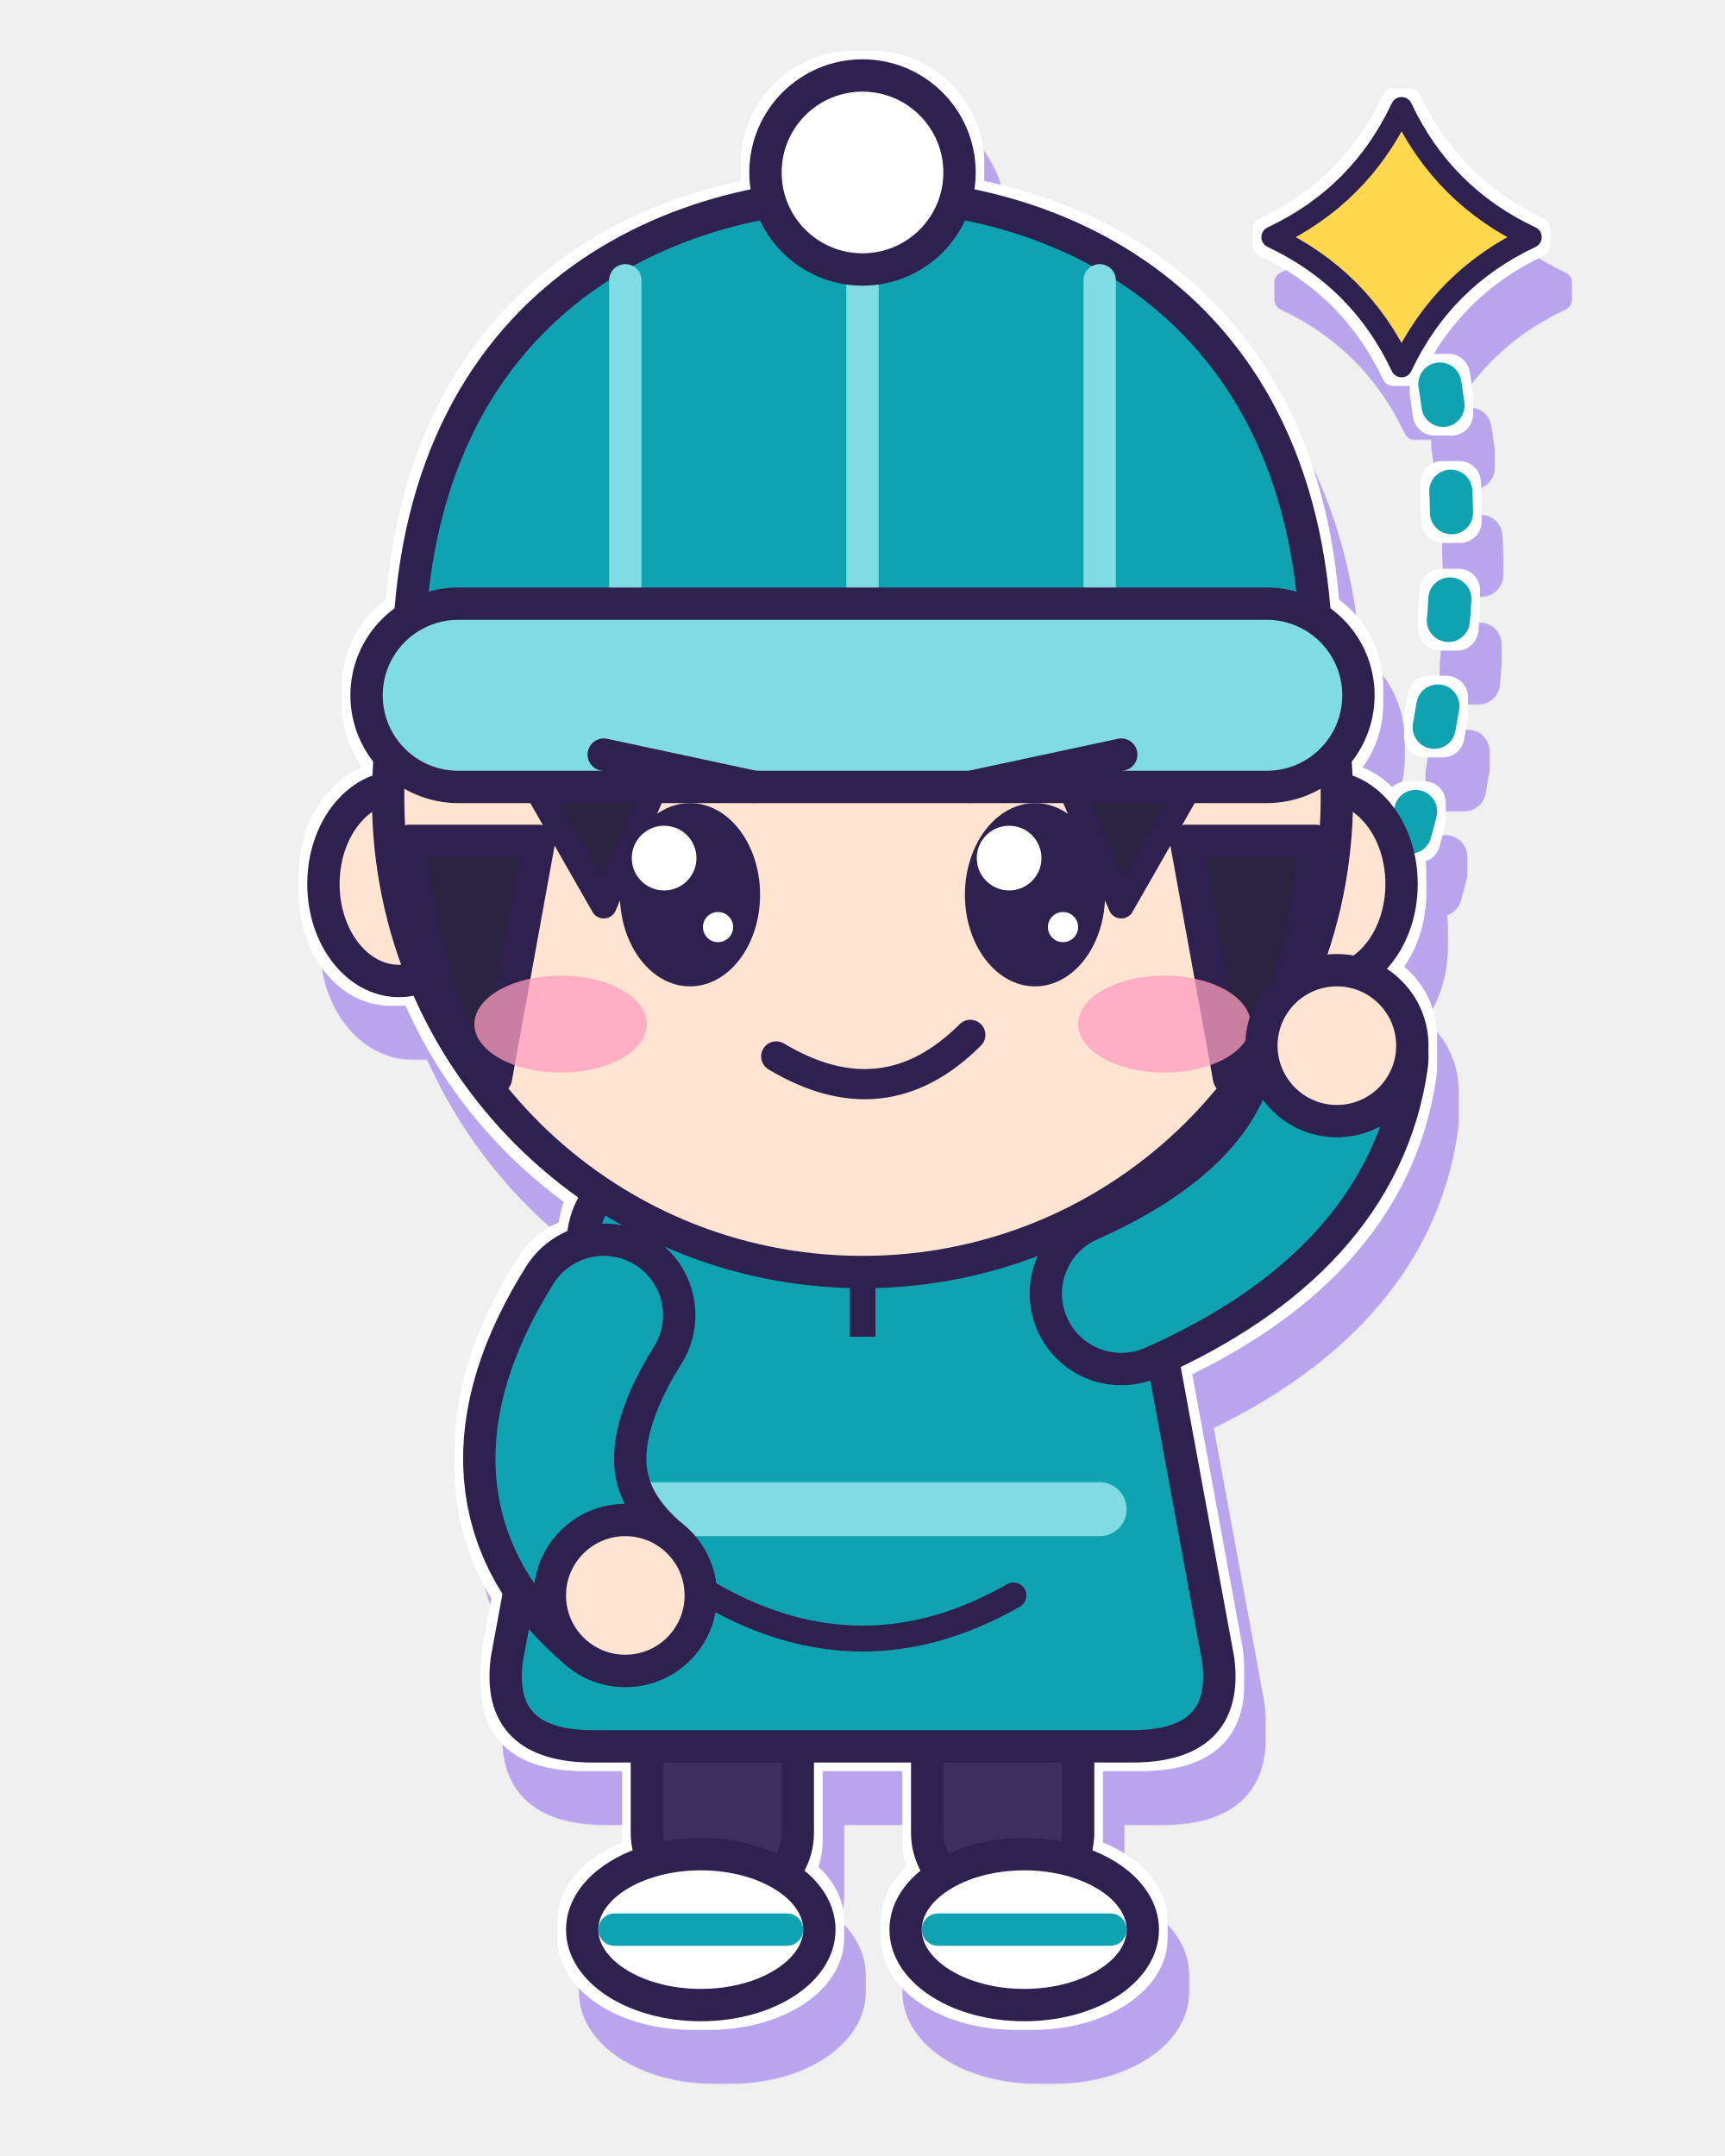
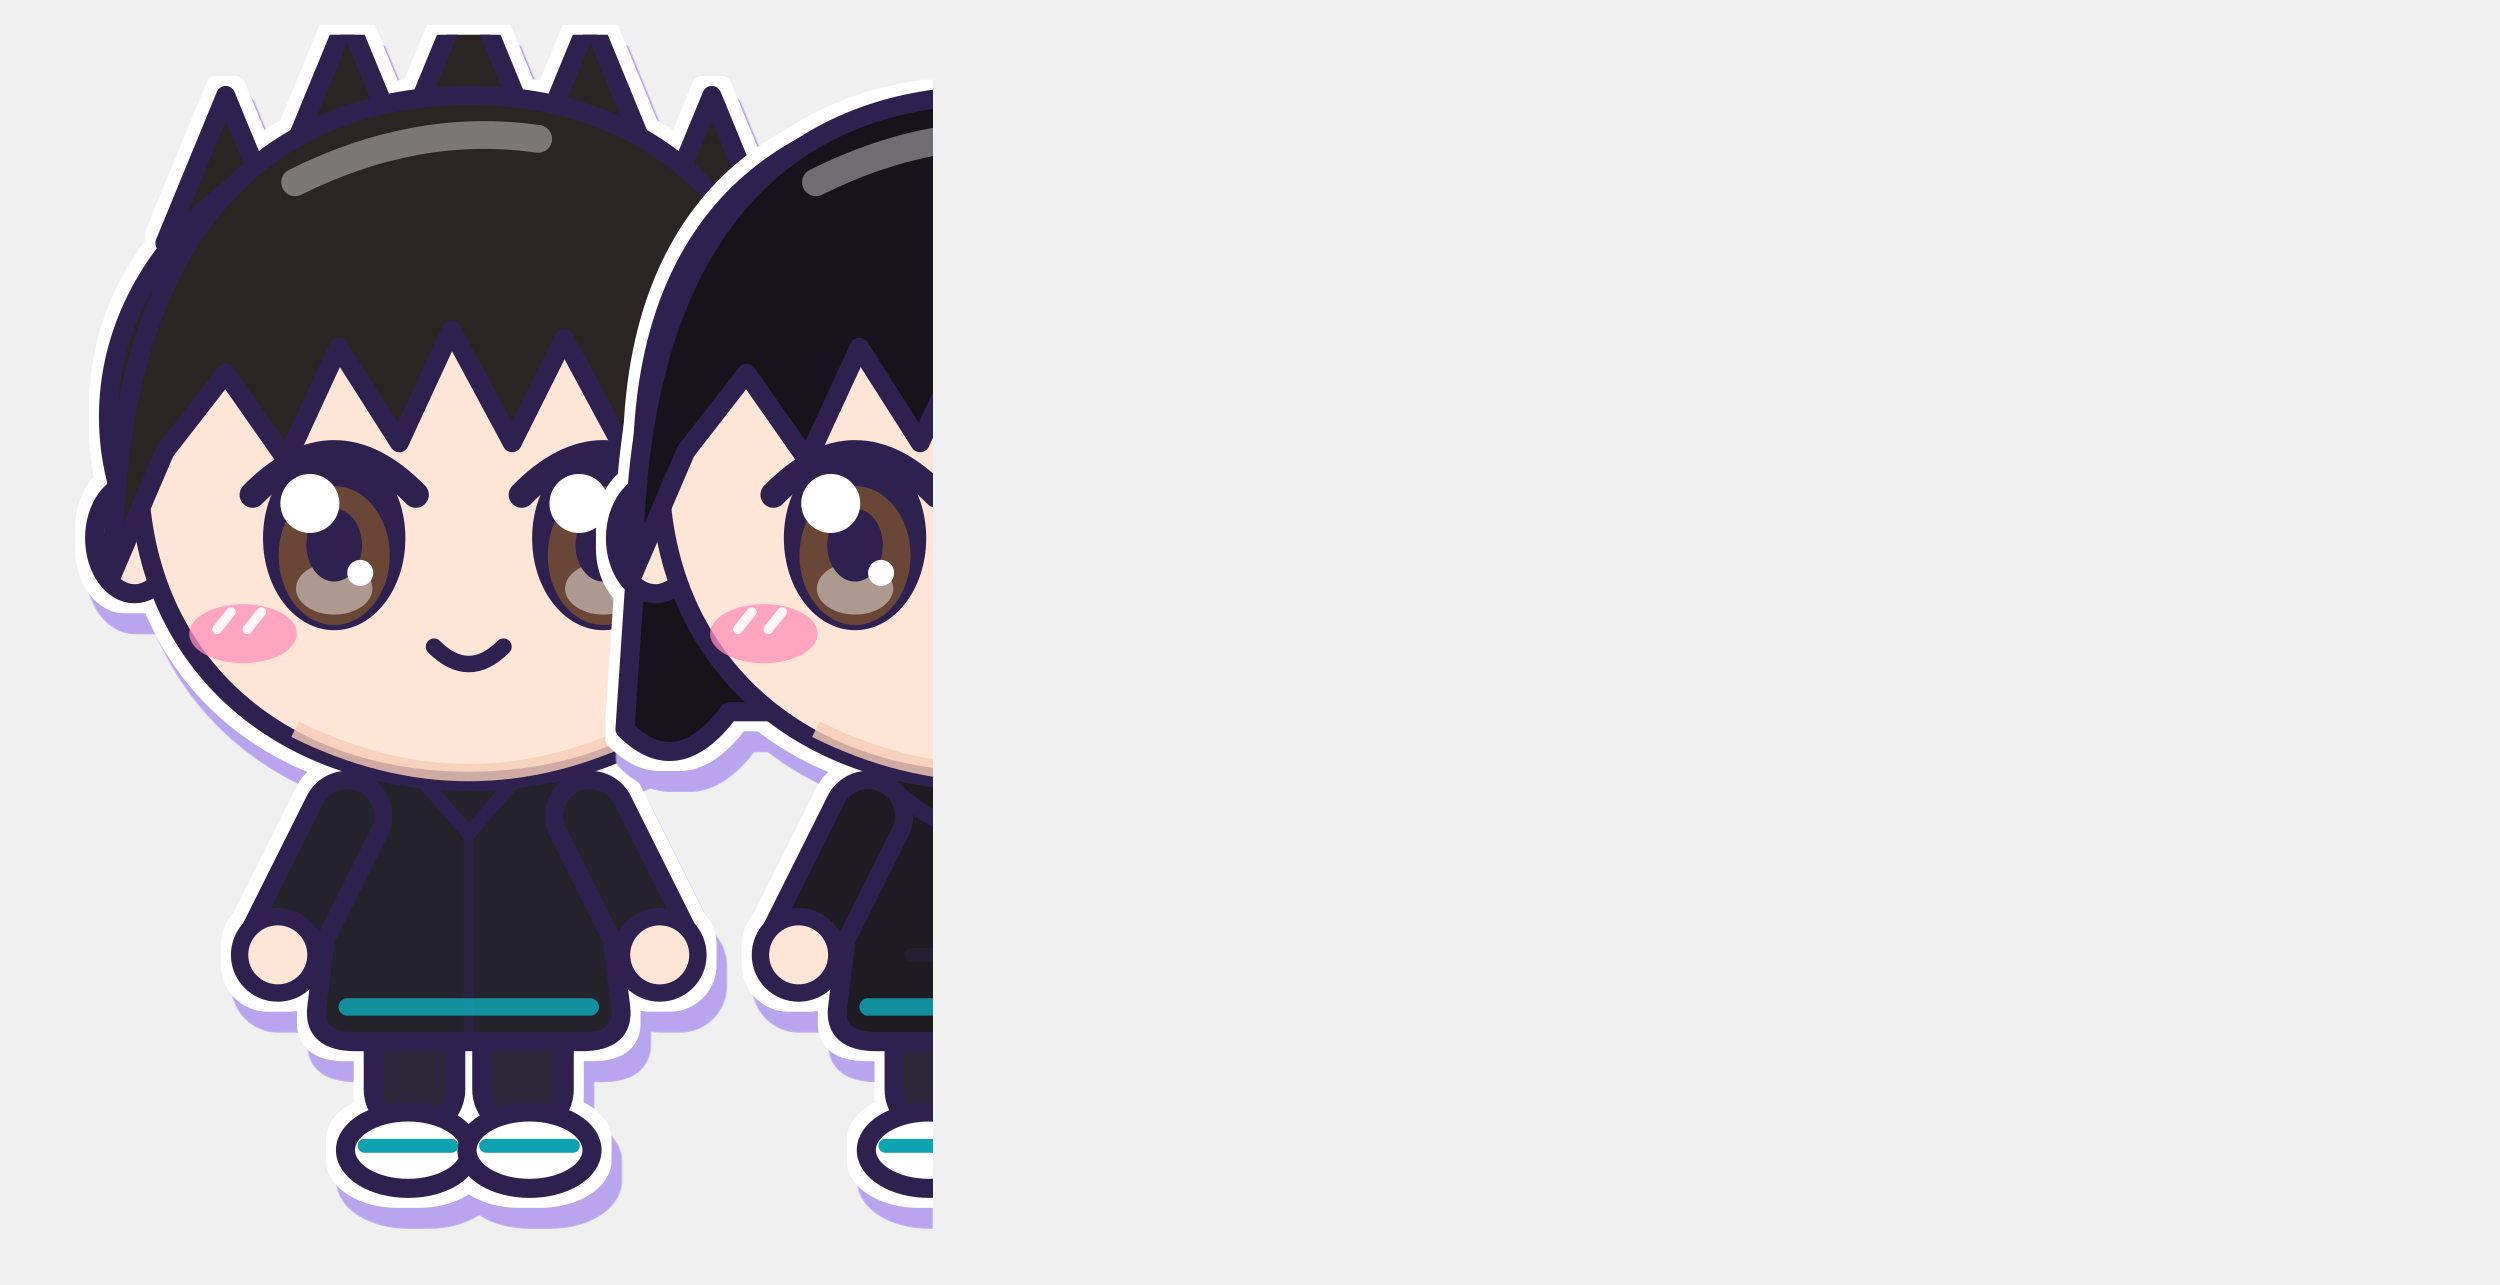
- <svg xmlns="http://www.w3.org/2000/svg" viewBox="0 0 160 200" width="160" height="200" role="img" aria-label="Chibi de LNGSHOT">
+ <svg xmlns="http://www.w3.org/2000/svg" viewBox="-4 -4 288 148" width="288" height="148" role="img" aria-label="LNGSHOT, chibis">
  <defs>
-     <filter id="cut" x="-15%" y="-15%" width="130%" height="130%" color-interpolation-filters="sRGB">
-       <feMorphology in="SourceAlpha" operator="dilate" radius="5" result="d" />
-       <feOffset in="d" dx="2" dy="5" result="o" />
+     <filter id="cut" x="-12%" y="-10%" width="124%" height="118%" color-interpolation-filters="sRGB">
+       <feMorphology in="SourceAlpha" operator="dilate" radius="2.6" result="d" />
+       <feOffset in="d" dx="1.2" dy="2.4" result="o" />
      <feFlood flood-color="#B9A4EE" />
      <feComposite in2="o" operator="in" result="sh" />
      <feFlood flood-color="#FFFFFF" />
      <feComposite in2="d" operator="in" result="w" />
      <feMerge>
        <feMergeNode in="sh" />
        <feMergeNode in="w" />
        <feMergeNode in="SourceGraphic" />
      </feMerge>
    </filter>
+     <symbol id="ohyul" viewBox="0 0 100 140">
+       <path d="M15 24 L22 7 L29 24 Z" fill="#2A2422" stroke="#2E2150" stroke-linejoin="round" stroke-linecap="round" stroke-width="2.2" />
+       <path d="M29 15 L36 -2 L43 15 Z" fill="#2A2422" stroke="#2E2150" stroke-linejoin="round" stroke-linecap="round" stroke-width="2.2" />
+       <path d="M43 11 L50 -6 L57 11 Z" fill="#2A2422" stroke="#2E2150" stroke-linejoin="round" stroke-linecap="round" stroke-width="2.2" />
+       <path d="M57 15 L64 -2 L71 15 Z" fill="#2A2422" stroke="#2E2150" stroke-linejoin="round" stroke-linecap="round" stroke-width="2.2" />
+       <path d="M71 24 L78 7 L85 24 Z" fill="#2A2422" stroke="#2E2150" stroke-linejoin="round" stroke-linecap="round" stroke-width="2.2" />
+       <ellipse cx="50" cy="44" rx="41.5" ry="35" fill="#2A2422" stroke="#2E2150" stroke-linejoin="round" stroke-linecap="round" stroke-width="2.2" />
+       <rect x="39" y="110" width="9.5" height="16" rx="4.5" fill="#2B2638" stroke="#2E2150" stroke-linejoin="round" stroke-linecap="round" stroke-width="2.2" />
+       <rect x="51.5" y="110" width="9.5" height="16" rx="4.5" fill="#2B2638" stroke="#2E2150" stroke-linejoin="round" stroke-linecap="round" stroke-width="2.2" />
+       <ellipse cx="43" cy="128.5" rx="7.2" ry="4.4" fill="#FFFFFF" stroke="#2E2150" stroke-linejoin="round" stroke-linecap="round" stroke-width="2.2" />
+       <ellipse cx="57" cy="128.5" rx="7.2" ry="4.4" fill="#FFFFFF" stroke="#2E2150" stroke-linejoin="round" stroke-linecap="round" stroke-width="2.2" />
+       <path d="M38 128 H48 M52 128 H62" stroke="#0FA3B1" stroke-width="1.6" stroke-linecap="round" />
+       <path d="M35 92 Q35 84 44 84 H56 Q65 84 65 92 L67.5 112 Q68 116 63 116 H37 Q32 116 32.5 112 Z" fill="#24222A" stroke="#2E2150" stroke-linejoin="round" stroke-linecap="round" stroke-width="2.2" />
+       <path d="M43 84 L50 92 L57 84 L55 82 H45 Z" fill="#24222A" stroke="#2E2150" stroke-linejoin="round" stroke-linecap="round" stroke-width="1.6" />
+       <path d="M50 92 V116" stroke="#2E2150" stroke-width="1.2" opacity=".6" />
+       <path d="M36 112 H64" stroke="#0FA3B1" stroke-width="2" stroke-linecap="round" opacity=".85" />
+       <ellipse cx="11.5" cy="58" rx="4.6" ry="6.4" fill="#FFE6D6" stroke="#2E2150" stroke-linejoin="round" stroke-linecap="round" stroke-width="2.2" />
+       <ellipse cx="88.5" cy="58" rx="4.6" ry="6.4" fill="#FFE6D6" stroke="#2E2150" stroke-linejoin="round" stroke-linecap="round" stroke-width="2.2" />
+       <path d="M12 50 C12 25 29 13 50 13 C71 13 88 25 88 50 C88 72 72 86 50 86 C28 86 12 72 12 50 Z" fill="#FFE6D6" stroke="#2E2150" stroke-linejoin="round" stroke-linecap="round" stroke-width="2.2" />
+       <path d="M30 80 Q50 90 70 80" fill="none" stroke="#F8CDB8" stroke-width="2" opacity=".8" />
+       <ellipse cx="34.5" cy="58" rx="8.2" ry="10.6" fill="#2E2150" />
+       <ellipse cx="34.5" cy="60" rx="6.4" ry="8" fill="#6A4636" />
+       <ellipse cx="34.5" cy="63.8" rx="4.4" ry="3" fill="#AD9990" />
+       <ellipse cx="34.5" cy="58.8" rx="3.2" ry="4.2" fill="#2E2150" />
+       <circle cx="31.7" cy="54" r="3.4" fill="#fff" />
+       <circle cx="37.5" cy="62" r="1.5" fill="#fff" />
+       <path d="M25.1 53 Q34.5 43.4 43.9 53" fill="none" stroke="#2E2150" stroke-width="3" stroke-linecap="round" />
+       <ellipse cx="65.5" cy="58" rx="8.2" ry="10.6" fill="#2E2150" />
+       <ellipse cx="65.5" cy="60" rx="6.4" ry="8" fill="#6A4636" />
+       <ellipse cx="65.5" cy="63.8" rx="4.4" ry="3" fill="#AD9990" />
+       <ellipse cx="65.5" cy="58.8" rx="3.2" ry="4.2" fill="#2E2150" />
+       <circle cx="62.7" cy="54" r="3.4" fill="#fff" />
+       <circle cx="68.5" cy="62" r="1.5" fill="#fff" />
+       <path d="M56.1 53 Q65.5 43.4 74.9 53" fill="none" stroke="#2E2150" stroke-width="3" stroke-linecap="round" />
+       <ellipse cx="24" cy="69" rx="6.2" ry="3.4" fill="#FF8FB8" opacity=".75" />
+       <ellipse cx="76" cy="69" rx="6.2" ry="3.4" fill="#FF8FB8" opacity=".75" />
+       <path d="M21 68.5 l1.6 -2 M24.5 68.5 l1.6 -2 M74 68.5 l1.6 -2 M77.5 68.5 l1.6 -2" stroke="#fff" stroke-width="1.1" stroke-linecap="round" opacity=".9" />
+       <path d="M46 70.5 Q50 74.5 54 70.5" fill="none" stroke="#2E2150" stroke-width="1.9" stroke-linecap="round" />
+       <path d="M9 62 C9 20 29 7 50 7 C71 7 91 20 91 62 L85 44 L80 50 L74 37 L68 48 L61 35 L55 47 L48 34 L42 47 L35 36 L29 49 L22 39 L15 48 L9 62 Z" fill="#2A2422" stroke="#2E2150" stroke-linejoin="round" stroke-linecap="round" stroke-width="2.2" />
+       <path d="M30 17 Q44 10 58 12" fill="none" stroke="#7B7776" stroke-width="3.2" stroke-linecap="round" />
+       <path d="M36 90 L28 106" stroke="#2E2150" stroke-width="10.4" stroke-linecap="round" />
+       <path d="M36 90 L28 106" stroke="#24222A" stroke-width="6.2" stroke-linecap="round" />
+       <circle cx="28" cy="106" r="4.4" fill="#FFE6D6" stroke="#2E2150" stroke-linejoin="round" stroke-linecap="round" stroke-width="2" />
+       <path d="M64 90 L72 106" stroke="#2E2150" stroke-width="10.4" stroke-linecap="round" />
+       <path d="M64 90 L72 106" stroke="#24222A" stroke-width="6.2" stroke-linecap="round" />
+       <circle cx="72" cy="106" r="4.4" fill="#FFE6D6" stroke="#2E2150" stroke-linejoin="round" stroke-linecap="round" stroke-width="2" />
+     </symbol>
+     <symbol id="ryul" viewBox="0 0 100 140">
+       <path d="M10 50 C10 18 30 8 50 8 C70 8 90 18 90 50 L92 80 Q86 86 80 78 L20 78 Q14 86 8 80 Z" fill="#16141A" stroke="#2E2150" stroke-linejoin="round" stroke-linecap="round" stroke-width="2.2" />
+       <rect x="39" y="110" width="9.5" height="16" rx="4.5" fill="#2B2638" stroke="#2E2150" stroke-linejoin="round" stroke-linecap="round" stroke-width="2.2" />
+       <rect x="51.5" y="110" width="9.5" height="16" rx="4.5" fill="#2B2638" stroke="#2E2150" stroke-linejoin="round" stroke-linecap="round" stroke-width="2.2" />
+       <ellipse cx="43" cy="128.5" rx="7.2" ry="4.4" fill="#FFFFFF" stroke="#2E2150" stroke-linejoin="round" stroke-linecap="round" stroke-width="2.2" />
+       <ellipse cx="57" cy="128.5" rx="7.2" ry="4.4" fill="#FFFFFF" stroke="#2E2150" stroke-linejoin="round" stroke-linecap="round" stroke-width="2.2" />
+       <path d="M38 128 H48 M52 128 H62" stroke="#0FA3B1" stroke-width="1.6" stroke-linecap="round" />
+       <path d="M35 92 Q35 84 44 84 H56 Q65 84 65 92 L67.5 112 Q68 116 63 116 H37 Q32 116 32.5 112 Z" fill="#1E1C22" stroke="#2E2150" stroke-linejoin="round" stroke-linecap="round" stroke-width="2.2" />
+       <path d="M38 86 Q50 98 62 86" fill="none" stroke="#2E2150" stroke-width="1.8" />
+       <path d="M46 92 V102 M54 92 V102" stroke="#FFFFFF" stroke-width="1.6" stroke-linecap="round" />
+       <path d="M41 106 H59" stroke="#231E30" stroke-width="1.6" stroke-linecap="round" />
+       <path d="M36 112 H64" stroke="#0FA3B1" stroke-width="2" stroke-linecap="round" opacity=".85" />
+       <ellipse cx="11.5" cy="58" rx="4.6" ry="6.4" fill="#FFE6D6" stroke="#2E2150" stroke-linejoin="round" stroke-linecap="round" stroke-width="2.2" />
+       <ellipse cx="88.5" cy="58" rx="4.6" ry="6.4" fill="#FFE6D6" stroke="#2E2150" stroke-linejoin="round" stroke-linecap="round" stroke-width="2.2" />
+       <path d="M12 50 C12 25 29 13 50 13 C71 13 88 25 88 50 C88 72 72 86 50 86 C28 86 12 72 12 50 Z" fill="#FFE6D6" stroke="#2E2150" stroke-linejoin="round" stroke-linecap="round" stroke-width="2.2" />
+       <path d="M30 80 Q50 90 70 80" fill="none" stroke="#F8CDB8" stroke-width="2" opacity=".8" />
+       <ellipse cx="34.5" cy="58" rx="8.2" ry="10.6" fill="#2E2150" />
+       <ellipse cx="34.5" cy="60" rx="6.4" ry="8" fill="#6A4636" />
+       <ellipse cx="34.5" cy="63.8" rx="4.4" ry="3" fill="#AD9990" />
+       <ellipse cx="34.5" cy="58.8" rx="3.2" ry="4.2" fill="#2E2150" />
+       <circle cx="31.7" cy="54" r="3.4" fill="#fff" />
+       <circle cx="37.5" cy="62" r="1.5" fill="#fff" />
+       <path d="M25.1 53 Q34.5 43.4 43.9 53" fill="none" stroke="#2E2150" stroke-width="3" stroke-linecap="round" />
+       <ellipse cx="65.5" cy="58" rx="8.2" ry="10.6" fill="#2E2150" />
+       <ellipse cx="65.5" cy="60" rx="6.4" ry="8" fill="#6A4636" />
+       <ellipse cx="65.5" cy="63.8" rx="4.4" ry="3" fill="#AD9990" />
+       <ellipse cx="65.5" cy="58.8" rx="3.2" ry="4.2" fill="#2E2150" />
+       <circle cx="62.7" cy="54" r="3.4" fill="#fff" />
+       <circle cx="68.5" cy="62" r="1.5" fill="#fff" />
+       <path d="M56.1 53 Q65.5 43.4 74.9 53" fill="none" stroke="#2E2150" stroke-width="3" stroke-linecap="round" />
+       <ellipse cx="24" cy="69" rx="6.2" ry="3.4" fill="#FF8FB8" opacity=".75" />
+       <ellipse cx="76" cy="69" rx="6.2" ry="3.4" fill="#FF8FB8" opacity=".75" />
+       <path d="M21 68.5 l1.6 -2 M24.5 68.5 l1.6 -2 M74 68.5 l1.6 -2 M77.5 68.5 l1.6 -2" stroke="#fff" stroke-width="1.1" stroke-linecap="round" opacity=".9" />
+       <path d="M46 70.5 Q50 74.5 54 70.5" fill="none" stroke="#2E2150" stroke-width="1.9" stroke-linecap="round" />
+       <path d="M9 62 C9 20 29 7 50 7 C71 7 91 20 91 62 L85 44 L80 50 L74 37 L68 48 L61 35 L55 47 L48 34 L42 47 L35 36 L29 49 L22 39 L15 48 L9 62 Z" fill="#16141A" stroke="#2E2150" stroke-linejoin="round" stroke-linecap="round" stroke-width="2.2" />
+       <path d="M30 17 Q44 10 58 12" fill="none" stroke="#6F6D71" stroke-width="3.2" stroke-linecap="round" />
+       <path d="M36 90 L28 106" stroke="#2E2150" stroke-width="10.4" stroke-linecap="round" />
+       <path d="M36 90 L28 106" stroke="#1E1C22" stroke-width="6.2" stroke-linecap="round" />
+       <circle cx="28" cy="106" r="4.4" fill="#FFE6D6" stroke="#2E2150" stroke-linejoin="round" stroke-linecap="round" stroke-width="2" />
+       <path d="M64 90 L76 74" stroke="#2E2150" stroke-width="10.4" stroke-linecap="round" />
+       <path d="M64 90 L76 74" stroke="#1E1C22" stroke-width="6.2" stroke-linecap="round" />
+       <circle cx="76" cy="74" r="4.4" fill="#FFE6D6" stroke="#2E2150" stroke-linejoin="round" stroke-linecap="round" stroke-width="2" />
+       <path d="M81 66 Q84 62 82 58 M85 70 Q90 68 90 63" fill="none" stroke="#0FA3B1" stroke-width="1.8" stroke-linecap="round" />
+     </symbol>
+     <symbol id="woojin" viewBox="0 0 100 140">
+       <ellipse cx="50" cy="44" rx="41.5" ry="35" fill="#1E1C22" stroke="#2E2150" stroke-linejoin="round" stroke-linecap="round" stroke-width="2.2" />
+       <rect x="39" y="110" width="9.5" height="16" rx="4.5" fill="#2B2638" stroke="#2E2150" stroke-linejoin="round" stroke-linecap="round" stroke-width="2.2" />
+       <rect x="51.5" y="110" width="9.5" height="16" rx="4.5" fill="#2B2638" stroke="#2E2150" stroke-linejoin="round" stroke-linecap="round" stroke-width="2.2" />
+       <ellipse cx="43" cy="128.5" rx="7.2" ry="4.4" fill="#FFFFFF" stroke="#2E2150" stroke-linejoin="round" stroke-linecap="round" stroke-width="2.2" />
+       <ellipse cx="57" cy="128.5" rx="7.2" ry="4.4" fill="#FFFFFF" stroke="#2E2150" stroke-linejoin="round" stroke-linecap="round" stroke-width="2.2" />
+       <path d="M38 128 H48 M52 128 H62" stroke="#0FA3B1" stroke-width="1.6" stroke-linecap="round" />
+       <path d="M35 92 Q35 84 44 84 H56 Q65 84 65 92 L67.5 112 Q68 116 63 116 H37 Q32 116 32.5 112 Z" fill="#5E6B3E" stroke="#2E2150" stroke-linejoin="round" stroke-linecap="round" stroke-width="2.2" />
+       <path d="M44 84 L50 100 L56 84 Z" fill="#1E1C22" stroke="#2E2150" stroke-linejoin="round" stroke-linecap="round" stroke-width="1.6" />
+       <path d="M44 84 L47 96 L41 92 Z M56 84 L53 96 L59 92 Z" fill="#4D5833" stroke="#2E2150" stroke-linejoin="round" stroke-linecap="round" stroke-width="1.4" />
+       <path d="M36 112 H64" stroke="#0FA3B1" stroke-width="2" stroke-linecap="round" opacity=".85" />
+       <ellipse cx="11.5" cy="58" rx="4.6" ry="6.4" fill="#FFE6D6" stroke="#2E2150" stroke-linejoin="round" stroke-linecap="round" stroke-width="2.2" />
+       <ellipse cx="88.5" cy="58" rx="4.6" ry="6.4" fill="#FFE6D6" stroke="#2E2150" stroke-linejoin="round" stroke-linecap="round" stroke-width="2.2" />
+       <path d="M12 50 C12 25 29 13 50 13 C71 13 88 25 88 50 C88 72 72 86 50 86 C28 86 12 72 12 50 Z" fill="#FFE6D6" stroke="#2E2150" stroke-linejoin="round" stroke-linecap="round" stroke-width="2.2" />
+       <path d="M30 80 Q50 90 70 80" fill="none" stroke="#F8CDB8" stroke-width="2" opacity=".8" />
+       <ellipse cx="34.5" cy="58" rx="8.2" ry="10.6" fill="#2E2150" />
+       <ellipse cx="34.5" cy="60" rx="6.4" ry="8" fill="#6A4636" />
+       <ellipse cx="34.5" cy="63.8" rx="4.4" ry="3" fill="#AD9990" />
+       <ellipse cx="34.5" cy="58.8" rx="3.2" ry="4.2" fill="#2E2150" />
+       <circle cx="31.7" cy="54" r="3.4" fill="#fff" />
+       <circle cx="37.5" cy="62" r="1.5" fill="#fff" />
+       <path d="M25.1 53 Q34.5 43.4 43.9 53" fill="none" stroke="#2E2150" stroke-width="3" stroke-linecap="round" />
+       <ellipse cx="65.5" cy="58" rx="8.2" ry="10.6" fill="#2E2150" />
+       <ellipse cx="65.5" cy="60" rx="6.4" ry="8" fill="#6A4636" />
+       <ellipse cx="65.5" cy="63.8" rx="4.4" ry="3" fill="#AD9990" />
+       <ellipse cx="65.5" cy="58.8" rx="3.2" ry="4.2" fill="#2E2150" />
+       <circle cx="62.7" cy="54" r="3.4" fill="#fff" />
+       <circle cx="68.5" cy="62" r="1.5" fill="#fff" />
+       <path d="M56.1 53 Q65.5 43.4 74.9 53" fill="none" stroke="#2E2150" stroke-width="3" stroke-linecap="round" />
+       <ellipse cx="24" cy="69" rx="6.2" ry="3.4" fill="#FF8FB8" opacity=".75" />
+       <ellipse cx="76" cy="69" rx="6.2" ry="3.4" fill="#FF8FB8" opacity=".75" />
+       <path d="M21 68.5 l1.6 -2 M24.5 68.5 l1.6 -2 M74 68.5 l1.6 -2 M77.5 68.5 l1.6 -2" stroke="#fff" stroke-width="1.1" stroke-linecap="round" opacity=".9" />
+       <path d="M44.5 70 Q47.3 73.6 50 70.4 Q52.7 73.6 55.5 70" fill="none" stroke="#2E2150" stroke-width="1.9" stroke-linecap="round" />
+       <path d="M9 60 C9 20 29 7 50 7 C71 7 91 20 91 60 L86 45 L79 41 L72 45 L64 39 L57 44 L50 38 L43 44 L36 39 L28 45 L21 41 L14 46 L9 60 Z" fill="#1E1C22" stroke="#2E2150" stroke-linejoin="round" stroke-linecap="round" stroke-width="2.2" />
+       <path d="M30 17 Q44 10 58 12" fill="none" stroke="#747276" stroke-width="3.2" stroke-linecap="round" />
+       <path d="M9 46 C9 18 30 6 50 6 C70 6 91 18 91 46 Q50 34 9 46 Z" fill="#1E1C22" stroke="#2E2150" stroke-linejoin="round" stroke-linecap="round" stroke-width="2.2" />
+       <path d="M88 40 L99 34 L97 48 Z M88 44 L98 54 L88 56 Z" fill="#1E1C22" stroke="#2E2150" stroke-linejoin="round" stroke-linecap="round" stroke-width="2.2" />
+       <path d="M24 22 Q40 16 56 18" fill="none" stroke="#626064" stroke-width="2" stroke-linecap="round" />
+       <path d="M36 90 L30 102" stroke="#2E2150" stroke-width="10.4" stroke-linecap="round" />
+       <path d="M36 90 L30 102" stroke="#5E6B3E" stroke-width="6.2" stroke-linecap="round" />
+       <circle cx="30" cy="102" r="4" fill="#FFE6D6" stroke="#2E2150" stroke-linejoin="round" stroke-linecap="round" stroke-width="2" />
+       <path d="M64 90 L70 102" stroke="#2E2150" stroke-width="10.4" stroke-linecap="round" />
+       <path d="M64 90 L70 102" stroke="#5E6B3E" stroke-width="6.2" stroke-linecap="round" />
+       <circle cx="70" cy="102" r="4" fill="#FFE6D6" stroke="#2E2150" stroke-linejoin="round" stroke-linecap="round" stroke-width="2" />
+     </symbol>
+     <symbol id="louis" viewBox="0 0 100 140">
+       <path d="M9 50 C9 18 30 8 50 8 C70 8 91 18 91 50 Q95 62 90 72 Q94 80 86 84 L14 84 Q6 80 10 72 Q5 62 9 50 Z" fill="#E2C58A" stroke="#2E2150" stroke-linejoin="round" stroke-linecap="round" stroke-width="2.2" />
+       <rect x="39" y="110" width="9.5" height="16" rx="4.5" fill="#2B2638" stroke="#2E2150" stroke-linejoin="round" stroke-linecap="round" stroke-width="2.2" />
+       <rect x="51.5" y="110" width="9.5" height="16" rx="4.5" fill="#2B2638" stroke="#2E2150" stroke-linejoin="round" stroke-linecap="round" stroke-width="2.2" />
+       <ellipse cx="43" cy="128.5" rx="7.2" ry="4.4" fill="#FFFFFF" stroke="#2E2150" stroke-linejoin="round" stroke-linecap="round" stroke-width="2.2" />
+       <ellipse cx="57" cy="128.5" rx="7.2" ry="4.4" fill="#FFFFFF" stroke="#2E2150" stroke-linejoin="round" stroke-linecap="round" stroke-width="2.2" />
+       <path d="M38 128 H48 M52 128 H62" stroke="#0FA3B1" stroke-width="1.6" stroke-linecap="round" />
+       <path d="M35 92 Q35 84 44 84 H56 Q65 84 65 92 L67.5 112 Q68 116 63 116 H37 Q32 116 32.5 112 Z" fill="#1E1C22" stroke="#2E2150" stroke-linejoin="round" stroke-linecap="round" stroke-width="2.2" />
+       <path d="M42 84 Q50 92 58 84" fill="#FFE6D6" stroke="#2E2150" stroke-linejoin="round" stroke-linecap="round" stroke-width="1.6" />
+       <path d="M41 84 V90 M59 84 V90" stroke="#0FA3B1" stroke-width="2" />
+       <path d="M36 112 H64" stroke="#0FA3B1" stroke-width="2" stroke-linecap="round" opacity=".85" />
+       <ellipse cx="11.5" cy="58" rx="4.6" ry="6.4" fill="#FFE6D6" stroke="#2E2150" stroke-linejoin="round" stroke-linecap="round" stroke-width="2.2" />
+       <ellipse cx="88.5" cy="58" rx="4.6" ry="6.4" fill="#FFE6D6" stroke="#2E2150" stroke-linejoin="round" stroke-linecap="round" stroke-width="2.2" />
+       <path d="M12 50 C12 25 29 13 50 13 C71 13 88 25 88 50 C88 72 72 86 50 86 C28 86 12 72 12 50 Z" fill="#FFE6D6" stroke="#2E2150" stroke-linejoin="round" stroke-linecap="round" stroke-width="2.2" />
+       <path d="M30 80 Q50 90 70 80" fill="none" stroke="#F8CDB8" stroke-width="2" opacity=".8" />
+       <ellipse cx="34.5" cy="58" rx="8.2" ry="10.6" fill="#2E2150" />
+       <ellipse cx="34.5" cy="60" rx="6.4" ry="8" fill="#6A4636" />
+       <ellipse cx="34.5" cy="63.8" rx="4.4" ry="3" fill="#AD9990" />
+       <ellipse cx="34.5" cy="58.8" rx="3.2" ry="4.2" fill="#2E2150" />
+       <circle cx="31.7" cy="54" r="3.4" fill="#fff" />
+       <circle cx="37.5" cy="62" r="1.5" fill="#fff" />
+       <path d="M25.1 53 Q34.5 43.4 43.9 53" fill="none" stroke="#2E2150" stroke-width="3" stroke-linecap="round" />
+       <path d="M57.5 59 Q65.5 50 73.5 59" fill="none" stroke="#2E2150" stroke-width="3" stroke-linecap="round" />
+       <ellipse cx="24" cy="69" rx="6.2" ry="3.4" fill="#FF8FB8" opacity=".75" />
+       <ellipse cx="76" cy="69" rx="6.2" ry="3.4" fill="#FF8FB8" opacity=".75" />
+       <path d="M21 68.5 l1.6 -2 M24.5 68.5 l1.6 -2 M74 68.5 l1.6 -2 M77.5 68.5 l1.6 -2" stroke="#fff" stroke-width="1.1" stroke-linecap="round" opacity=".9" />
+       <path d="M43.5 69.5 Q50 80 56.5 69.5 Z" fill="#E8536F" stroke="#2E2150" stroke-linejoin="round" stroke-linecap="round" stroke-width="1.8" />
+       <path d="M44.5 70.2 H55.5 L54.6 72 H45.4 Z" fill="#fff" />
+       <path d="M9 66 C9 20 29 7 50 7 C71 7 91 20 91 66 L86 50 L79 40 L67 32 L57 27 L50 31 L43 27 L33 32 L21 40 L14 50 L9 66 Z" fill="#E2C58A" stroke="#2E2150" stroke-linejoin="round" stroke-linecap="round" stroke-width="2.2" />
+       <path d="M30 17 Q44 10 58 12" fill="none" stroke="#F2E5CA" stroke-width="3.2" stroke-linecap="round" />
+       <path d="M50 9 Q51 18 50 28" fill="none" stroke="#2E2150" stroke-width="1.4" stroke-linecap="round" opacity=".55" />
+       <path d="M36 90 L28 106" stroke="#2E2150" stroke-width="10.4" stroke-linecap="round" />
+       <path d="M36 90 L28 106" stroke="#FFE6D6" stroke-width="6.2" stroke-linecap="round" />
+       <circle cx="28" cy="106" r="4.4" fill="#FFE6D6" stroke="#2E2150" stroke-linejoin="round" stroke-linecap="round" stroke-width="2" />
+       <path d="M64 90 L76 78" stroke="#2E2150" stroke-width="10.4" stroke-linecap="round" />
+       <path d="M64 90 L76 78" stroke="#FFE6D6" stroke-width="6.2" stroke-linecap="round" />
+       <circle cx="76" cy="78" r="4.4" fill="#FFE6D6" stroke="#2E2150" stroke-linejoin="round" stroke-linecap="round" stroke-width="2" />
+       <path d="M75 75 L72 64 M78 75 L80 64" stroke="#2E2150" stroke-width="5" stroke-linecap="round" />
+       <path d="M75 75 L72 64 M78 75 L80 64" stroke="#FFE6D6" stroke-width="2.6" stroke-linecap="round" />
+     </symbol>
  </defs>
-   <g filter="url(#cut)">
-     <path d="M124 96 Q140 60 132 28" fill="none" stroke="#0FA3B1" stroke-width="4" stroke-dasharray="2 8" stroke-linecap="round" />
-     <path d="M130 10 Q133.84 18.16 142 22 Q133.84 25.84 130 34 Q126.16 25.84 118 22 Q126.16 18.16 130 10 Z" fill="#FFD84D" stroke="#2E2150" stroke-linejoin="round" stroke-linecap="round" stroke-width="2" />
-     <rect x="60" y="156" width="14" height="20" rx="6" fill="#3B2F5E" stroke="#2E2150" stroke-linejoin="round" stroke-linecap="round" stroke-width="3" />
-     <rect x="86" y="156" width="14" height="20" rx="6" fill="#3B2F5E" stroke="#2E2150" stroke-linejoin="round" stroke-linecap="round" stroke-width="3" />
-     <ellipse cx="65" cy="179" rx="11" ry="7" fill="#FFFFFF" stroke="#2E2150" stroke-linejoin="round" stroke-linecap="round" stroke-width="3" />
-     <ellipse cx="95" cy="179" rx="11" ry="7" fill="#FFFFFF" stroke="#2E2150" stroke-linejoin="round" stroke-linecap="round" stroke-width="3" />
-     <path d="M57 179 H73" stroke="#0FA3B1" stroke-width="3" stroke-linecap="round" />
-     <path d="M87 179 H103" stroke="#0FA3B1" stroke-width="3" stroke-linecap="round" />
-     <path d="M54 116 Q54 108 64 108 H96 Q106 108 106 116 L113 154 Q114 162 105 162 H55 Q46 162 47 154 Z" fill="#0FA3B1" stroke="#2E2150" stroke-linejoin="round" stroke-linecap="round" stroke-width="3" />
-     <path d="M80 112 V124" stroke="#2E2150" stroke-width="2.4" />
-     <path d="M58 140 H102" stroke="#7FDCE3" stroke-width="5" stroke-linecap="round" />
-     <path d="M66 148 Q80 156 94 148" fill="none" stroke="#2E2150" stroke-width="2.4" stroke-linecap="round" />
-     <ellipse cx="37" cy="82" rx="7" ry="9" fill="#FFE4D2" stroke="#2E2150" stroke-linejoin="round" stroke-linecap="round" stroke-width="3" />
-     <ellipse cx="123" cy="82" rx="7" ry="9" fill="#FFE4D2" stroke="#2E2150" stroke-linejoin="round" stroke-linecap="round" stroke-width="3" />
-     <circle cx="80" cy="74" r="44" fill="#FFE4D2" stroke="#2E2150" stroke-linejoin="round" stroke-linecap="round" stroke-width="3" />
-     <path d="M38 78 Q40 96 46 100 L50 78 Z M122 78 Q120 96 114 100 L110 78 Z" fill="#2A2440" stroke="#2E2150" stroke-linejoin="round" stroke-linecap="round" stroke-width="3" />
-     <path d="M48 70 L56 84 L62 70 Z M98 70 L104 84 L112 70 Z" fill="#2A2440" stroke="#2E2150" stroke-linejoin="round" stroke-linecap="round" stroke-width="2.4" />
-     <path d="M38 66 C36 30 60 18 80 18 C100 18 124 30 122 66 Z" fill="#0FA3B1" stroke="#2E2150" stroke-linejoin="round" stroke-linecap="round" stroke-width="3" />
-     <path d="M58 26 V60 M80 20 V60 M102 26 V60" stroke="#7FDCE3" stroke-width="3" stroke-linecap="round" />
-     <rect x="34" y="56" width="92" height="17" rx="8.5" fill="#7FDCE3" stroke="#2E2150" stroke-linejoin="round" stroke-linecap="round" stroke-width="3" />
-     <circle cx="80" cy="16" r="9" fill="#fff" stroke="#2E2150" stroke-linejoin="round" stroke-linecap="round" stroke-width="3" />
-     <ellipse cx="64" cy="83" rx="6.5" ry="8.5" fill="#2E2150" />
-     <circle cx="61.6" cy="79.6" r="3" fill="#fff" />
-     <circle cx="66.6" cy="86" r="1.4" fill="#fff" />
-     <ellipse cx="96" cy="83" rx="6.5" ry="8.5" fill="#2E2150" />
-     <circle cx="93.6" cy="79.6" r="3" fill="#fff" />
-     <circle cx="98.6" cy="86" r="1.4" fill="#fff" />
-     <path d="M56 70 L70 73 M104 70 L90 73" stroke="#2E2150" stroke-width="3" stroke-linecap="round" />
-     <ellipse cx="52" cy="95" rx="8" ry="4.5" fill="#FF9DBF" opacity=".75" />
-     <ellipse cx="108" cy="95" rx="8" ry="4.5" fill="#FF9DBF" opacity=".75" />
-     <path d="M72 98 Q82 104 90 96" fill="none" stroke="#2E2150" stroke-linejoin="round" stroke-linecap="round" stroke-width="2.8" />
-     <path d="M56 122 Q46 138 58 148" fill="none" stroke="#2E2150" stroke-width="17" stroke-linecap="round" />
-     <path d="M56 122 Q46 138 58 148" fill="none" stroke="#0FA3B1" stroke-width="11" stroke-linecap="round" />
-     <circle cx="58" cy="148" r="7" fill="#FFE4D2" stroke="#2E2150" stroke-linejoin="round" stroke-linecap="round" stroke-width="3" />
-     <path d="M104 120 Q122 112 124 98" fill="none" stroke="#2E2150" stroke-width="17" stroke-linecap="round" />
-     <path d="M104 120 Q122 112 124 98" fill="none" stroke="#0FA3B1" stroke-width="11" stroke-linecap="round" />
-     <circle cx="124" cy="97" r="7" fill="#FFE4D2" stroke="#2E2150" stroke-linejoin="round" stroke-linecap="round" stroke-width="3" />
-   </g>
+   <use href="#ohyul" x="0" y="0" width="100" height="140" filter="url(#cut)" />
+   <use href="#ryul" x="60" y="0" width="100" height="140" filter="url(#cut)" />
+   <use href="#woojin" x="120" y="0" width="100" height="140" filter="url(#cut)" />
+   <use href="#louis" x="180" y="0" width="100" height="140" filter="url(#cut)" />
</svg>
